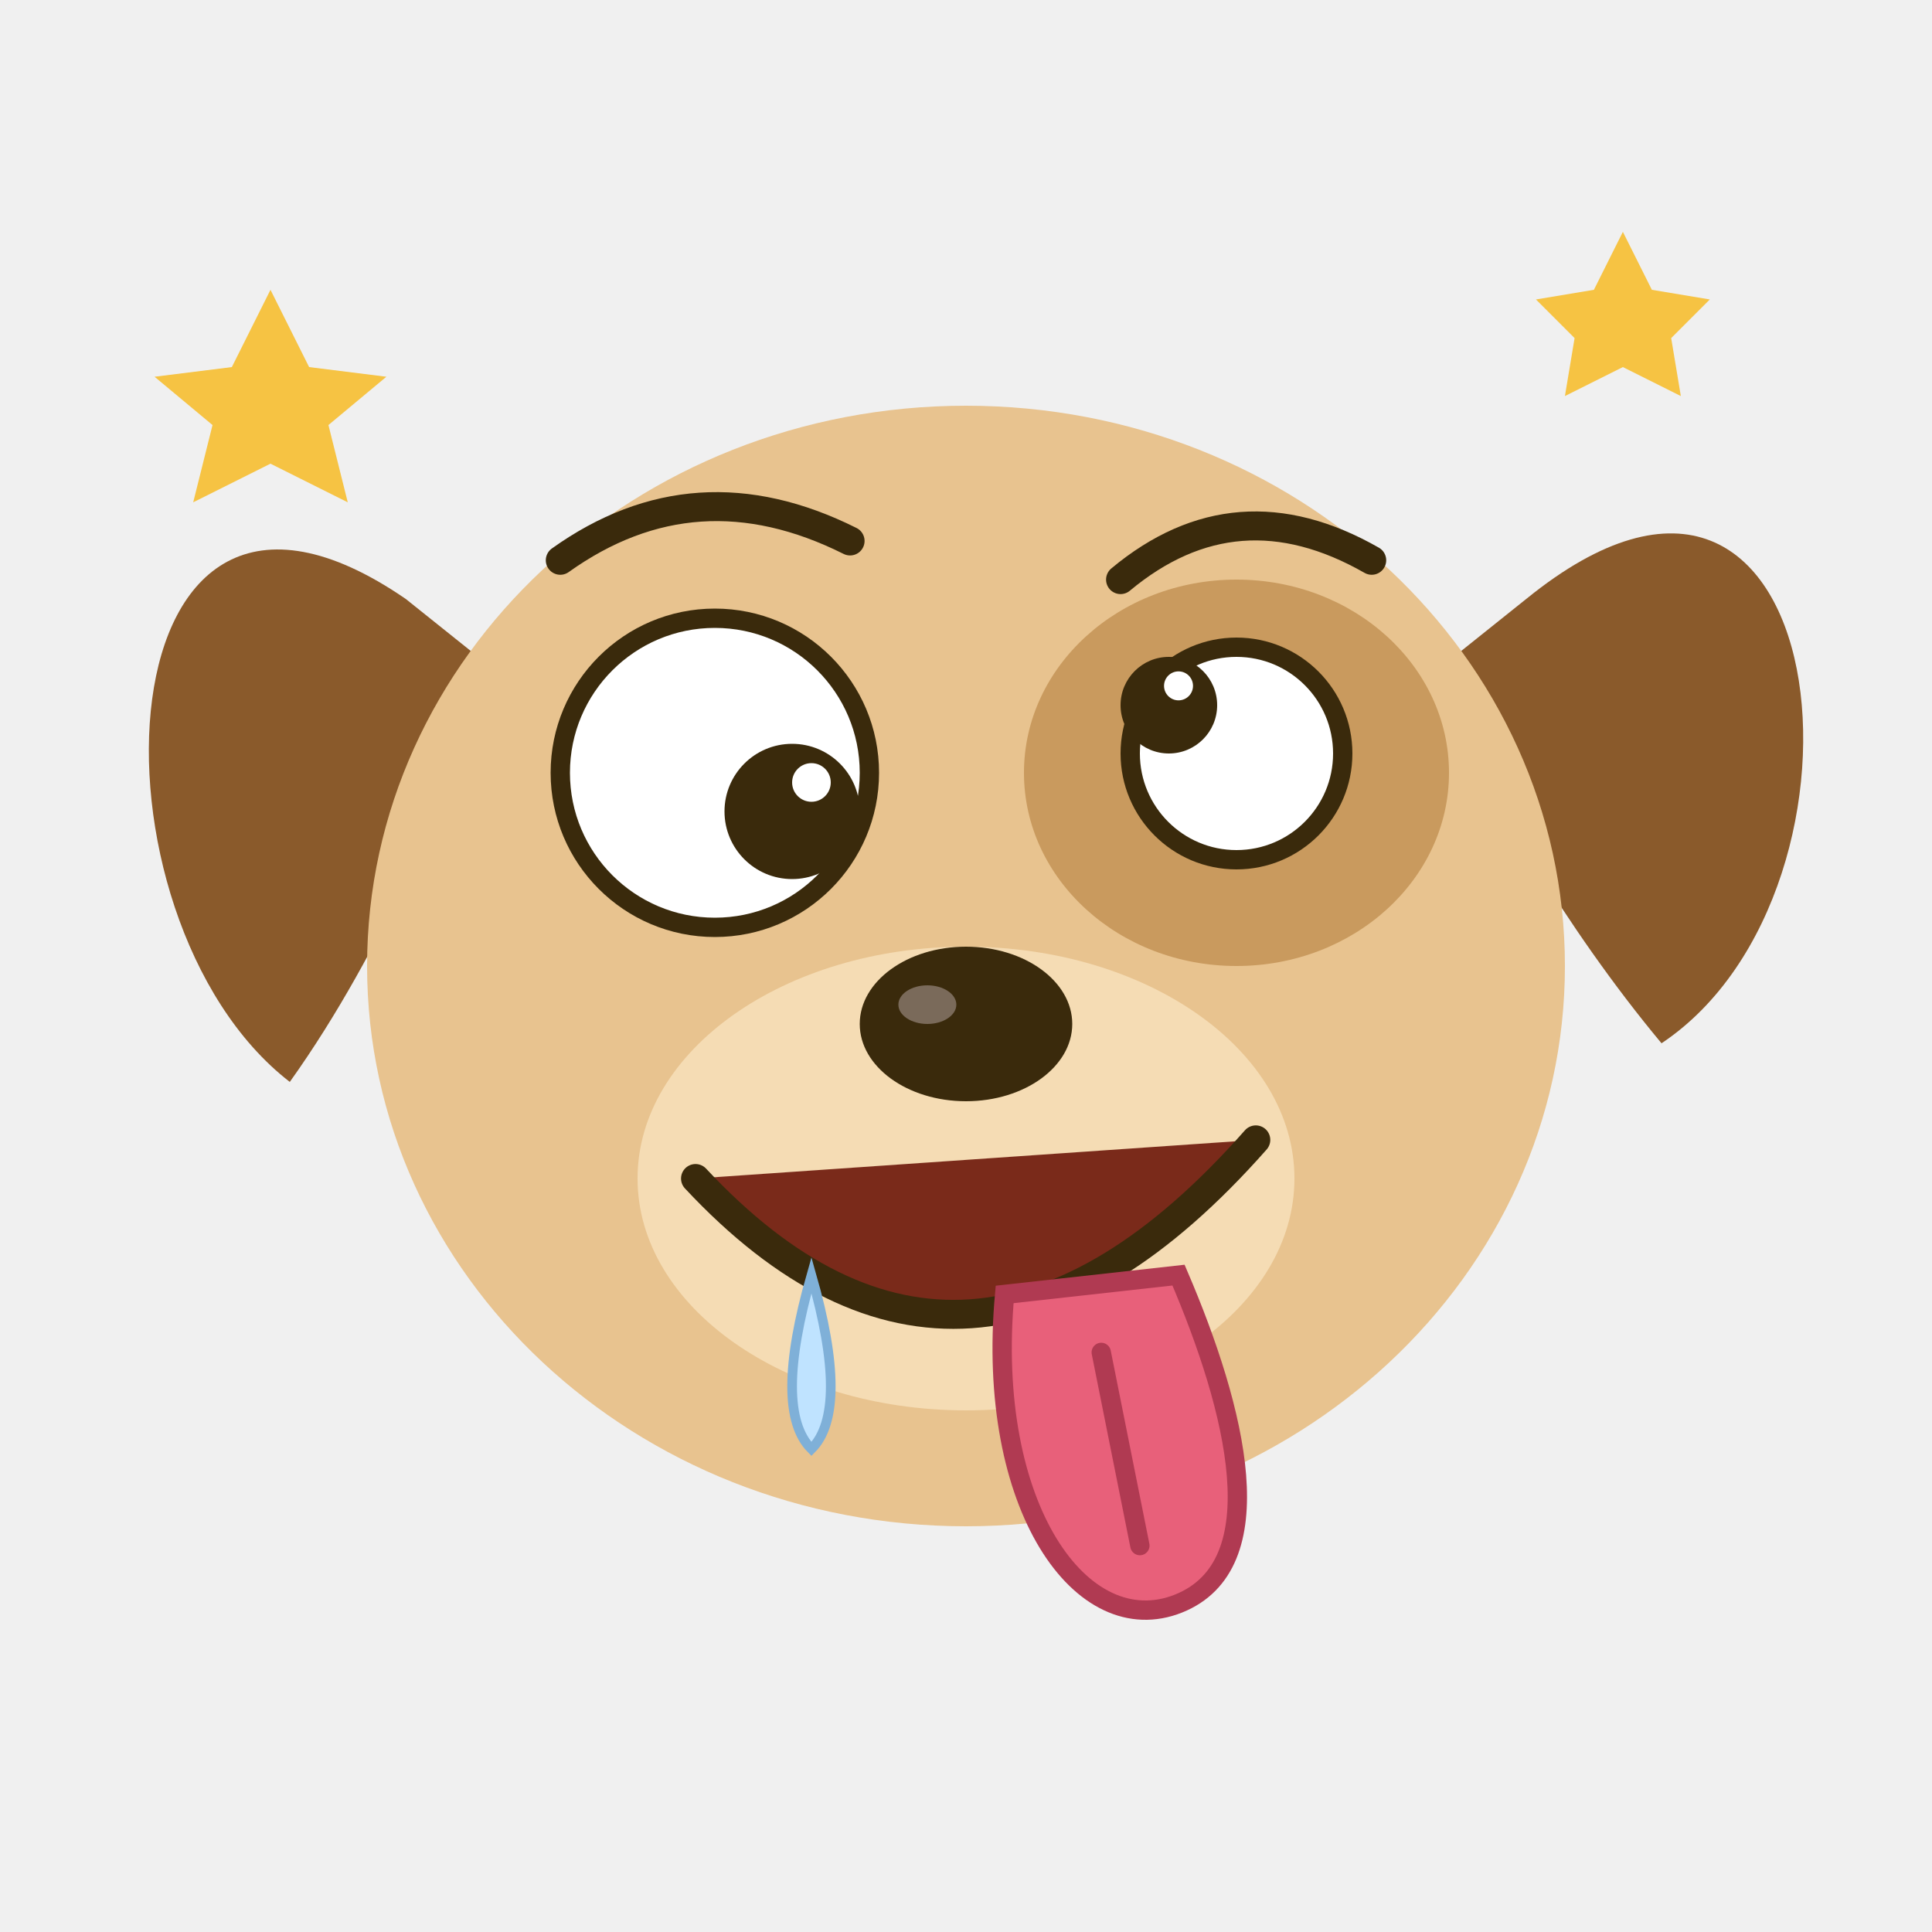
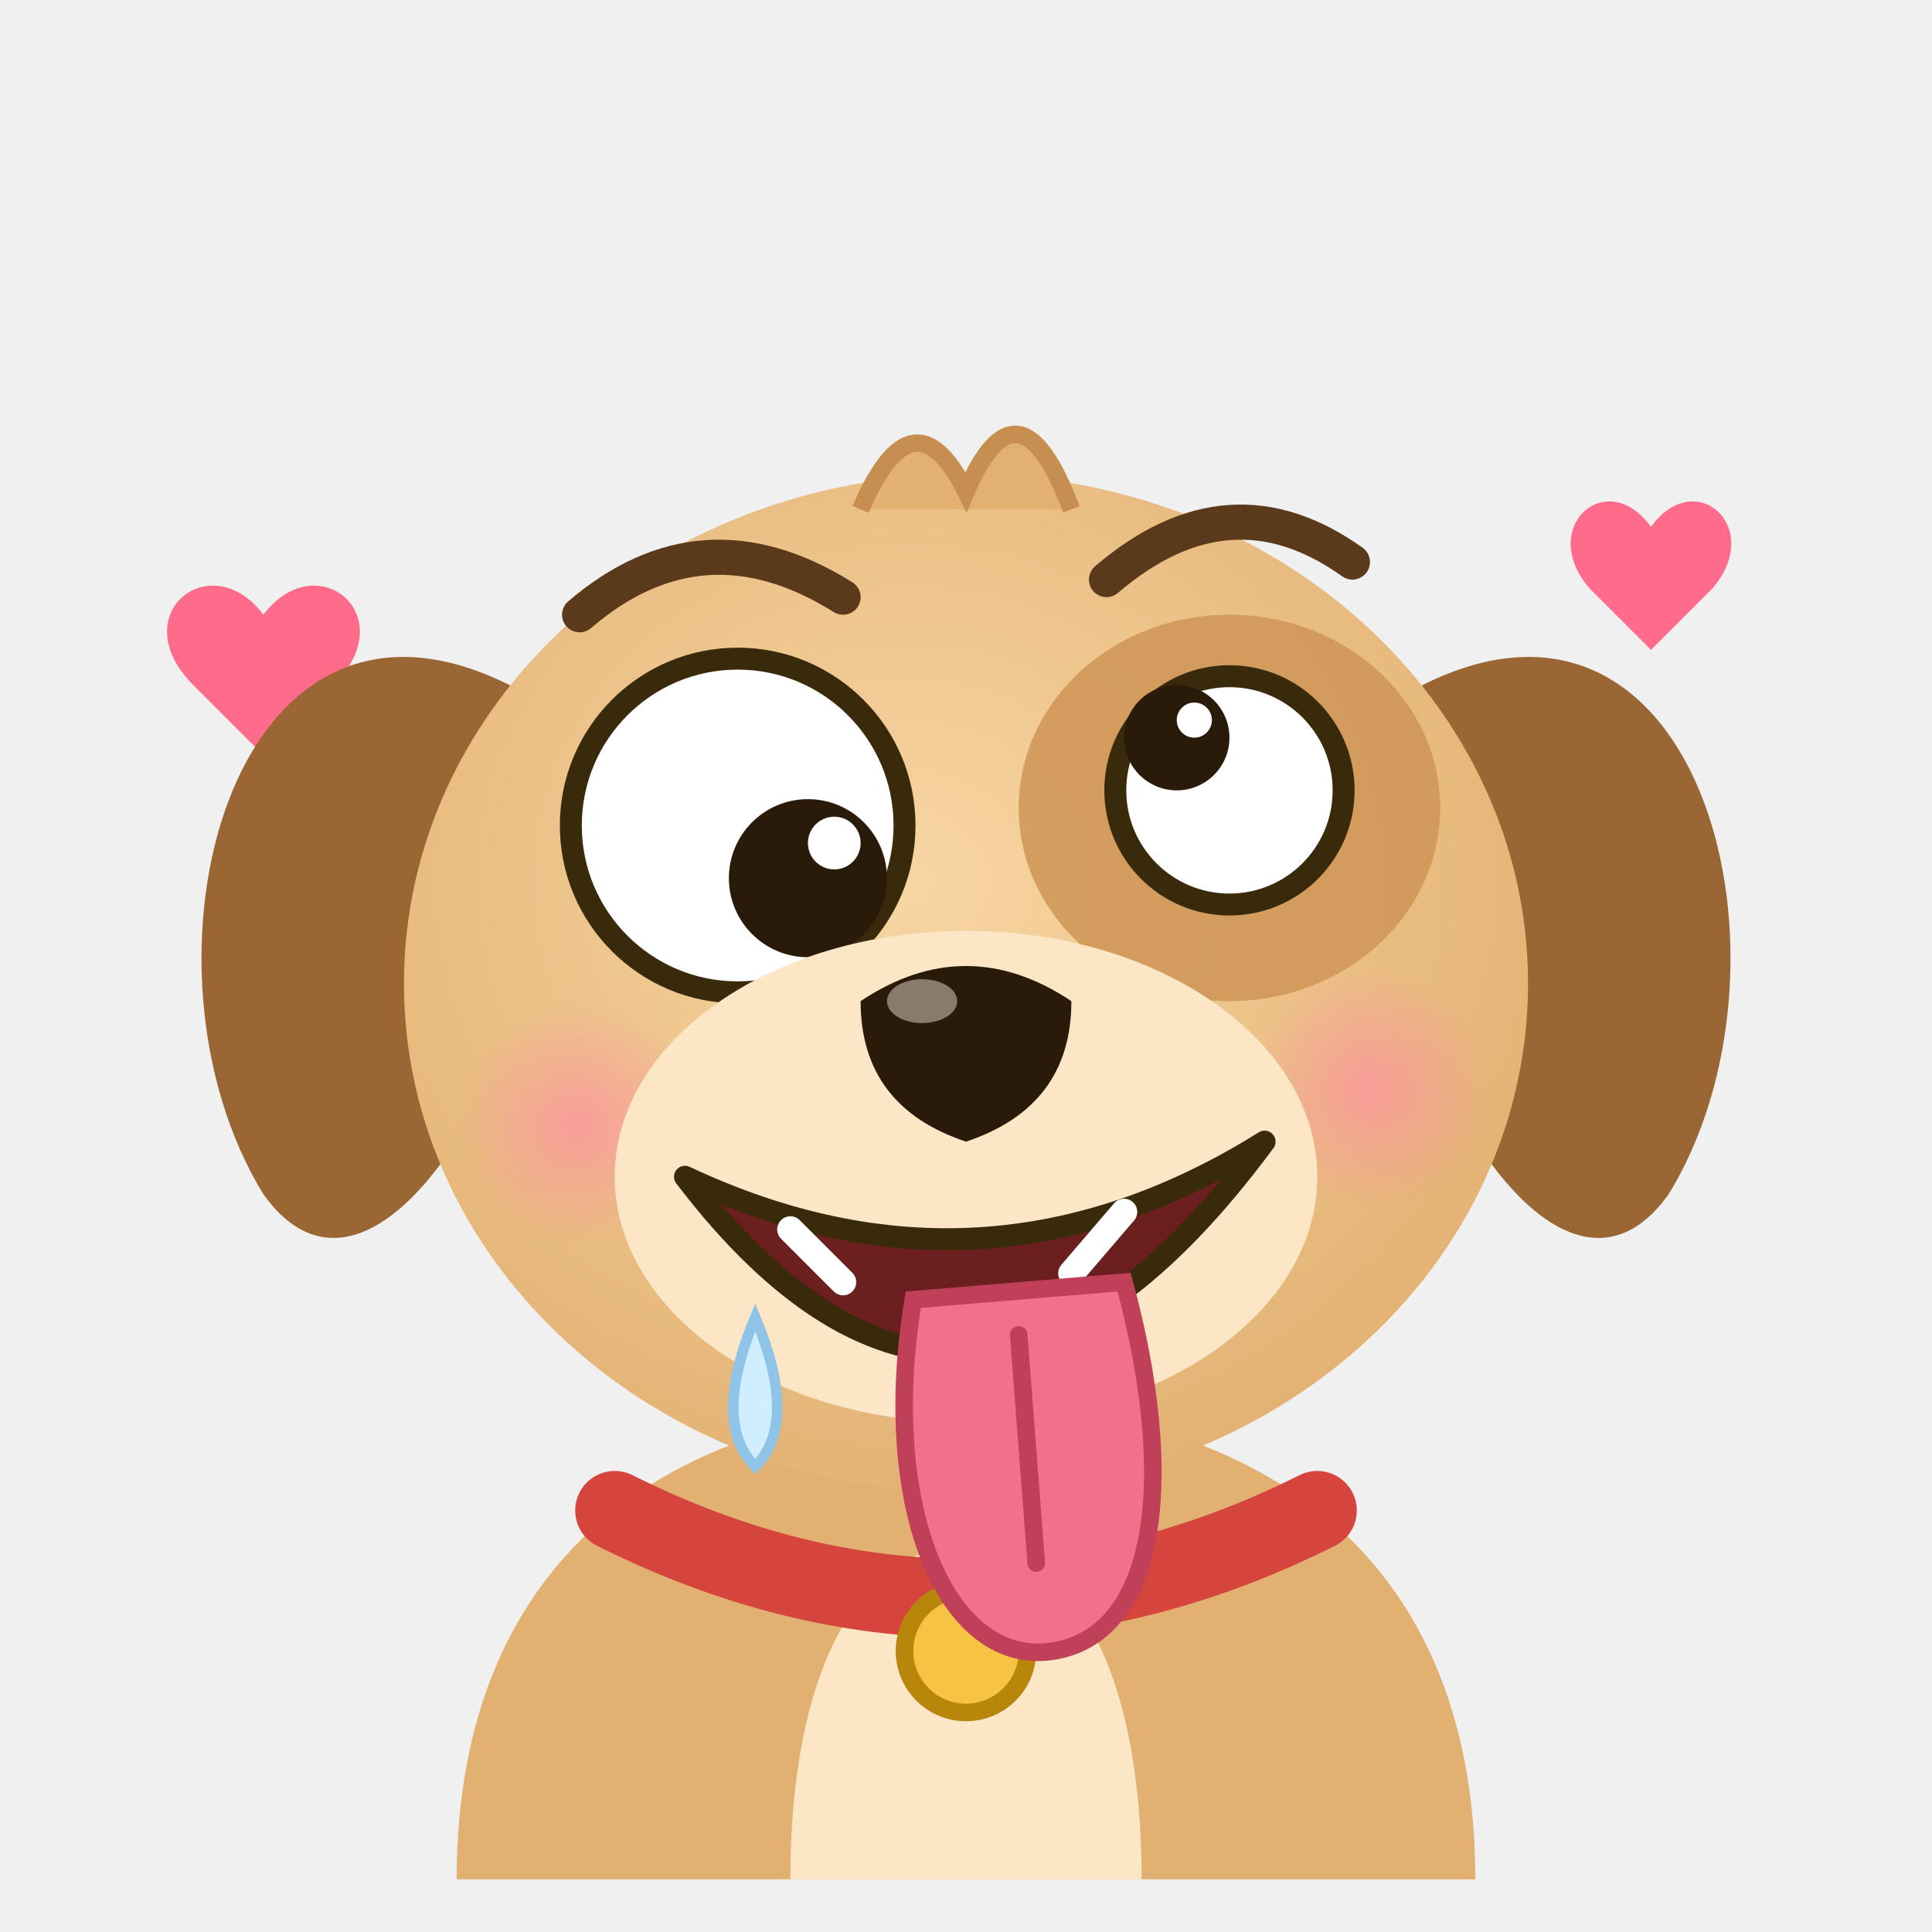
- <svg xmlns="http://www.w3.org/2000/svg" viewBox="0 0 200 200" width="200" height="200">
-   <path d="M42 62 C10 40 8 95 30 112 C40 98 46 82 52 70 Z" fill="#8a5a2b" />
-   <path d="M158 62 C190 36 196 92 172 108 C162 96 154 82 148 70 Z" fill="#8a5a2b" />
-   <ellipse cx="100" cy="100" rx="62" ry="58" fill="#e8c38f" />
-   <ellipse cx="128" cy="80" rx="22" ry="20" fill="#c99a5e" />
-   <circle cx="74" cy="80" r="16" fill="#fff" stroke="#3a2a0c" stroke-width="2" />
-   <circle cx="82" cy="84" r="7" fill="#3a2a0c" />
-   <circle cx="84" cy="81" r="2" fill="#fff" />
-   <circle cx="128" cy="78" r="11" fill="#fff" stroke="#3a2a0c" stroke-width="2" />
-   <circle cx="121" cy="73" r="5" fill="#3a2a0c" />
-   <circle cx="122" cy="71" r="1.5" fill="#fff" />
-   <path d="M58 58 Q72 48 88 56" stroke="#3a2a0c" stroke-width="3" fill="none" stroke-linecap="round" />
-   <path d="M116 60 Q128 50 142 58" stroke="#3a2a0c" stroke-width="3" fill="none" stroke-linecap="round" />
-   <ellipse cx="100" cy="122" rx="34" ry="24" fill="#f5dcb4" />
-   <ellipse cx="100" cy="106" rx="11" ry="8" fill="#3a2a0c" />
-   <ellipse cx="96" cy="104" rx="3" ry="2" fill="#7a6a5a" />
-   <path d="M72 122 Q100 152 130 118" stroke="#3a2a0c" stroke-width="3" fill="#7a2a1a" stroke-linecap="round" />
-   <path d="M104 134 C102 156 112 170 122 166 C132 162 128 146 122 132 Z" fill="#e8607a" stroke="#b03a52" stroke-width="2" />
-   <path d="M114 140 L118 160" stroke="#b03a52" stroke-width="2" stroke-linecap="round" />
-   <path d="M84 132 Q80 146 84 150 Q88 146 84 132 Z" fill="#bfe3ff" stroke="#7fb0d8" stroke-width="1" />
-   <path d="M28 30 l4 8 8 1 -6 5 2 8 -8 -4 -8 4 2 -8 -6 -5 8 -1 Z" fill="#f6c343" />
-   <path d="M168 24 l3 6 6 1 -4 4 1 6 -6 -3 -6 3 1 -6 -4 -4 6 -1 Z" fill="#f6c343" />
+ <svg xmlns="http://www.w3.org/2000/svg" viewBox="0 0 220 220" width="220" height="220">
+   <defs>
+     <radialGradient id="tete" cx="45%" cy="40%" r="65%">
+       <stop offset="0" stop-color="#f7d6a3" />
+       <stop offset="1" stop-color="#e2b071" />
+     </radialGradient>
+     <radialGradient id="joue" cx="50%" cy="50%" r="50%">
+       <stop offset="0" stop-color="#ff8fa3" stop-opacity="0.7" />
+       <stop offset="1" stop-color="#ff8fa3" stop-opacity="0" />
+     </radialGradient>
+   </defs>
+   <g fill="#ff6b8a">
+     <path d="M30 70 c-6 -8 -16 0 -8 8 l8 8 8 -8 c8 -8 -2 -16 -8 -8 z">
+       <animateTransform attributeName="transform" type="translate" values="0 10; -4 -30" dur="2.4s" repeatCount="indefinite" />
+       <animate attributeName="opacity" values="0;1;0" dur="2.4s" repeatCount="indefinite" />
+     </path>
+     <path d="M188 60 c-5 -7 -13 0 -7 7 l7 7 7 -7 c6 -7 -2 -14 -7 -7 z">
+       <animateTransform attributeName="transform" type="translate" values="0 14; 6 -26" dur="2.9s" begin="0.8s" repeatCount="indefinite" />
+       <animate attributeName="opacity" values="0;1;0" dur="2.9s" begin="0.8s" repeatCount="indefinite" />
+     </path>
+   </g>
+   <g>
+     <animateTransform attributeName="transform" type="translate" values="0 4; 0 -8; 0 4" dur="0.7s" repeatCount="indefinite" />
+     <path d="M52 214 C52 176 78 160 110 160 C142 160 168 176 168 214 Z" fill="#e2b071" />
+     <path d="M90 214 C90 190 98 176 110 176 C122 176 130 190 130 214 Z" fill="#fbe7c6" />
+     <path d="M70 172 Q110 192 150 172" stroke="#d6453d" stroke-width="9" fill="none" stroke-linecap="round" />
+     <circle cx="110" cy="188" r="7" fill="#f6c343" stroke="#b8860b" stroke-width="2" />
+     <g>
+       <animateTransform attributeName="transform" type="rotate" values="-7 110 120; 7 110 120; -7 110 120" dur="1.4s" repeatCount="indefinite" />
+       <path d="M58 78 C26 62 14 110 30 136 C40 150 54 132 60 112 C64 98 66 88 58 78 Z" fill="#9a6633">
+         <animateTransform attributeName="transform" type="rotate" values="0 60 82; -20 60 82; 0 60 82" dur="0.7s" repeatCount="indefinite" />
+       </path>
+       <path d="M162 78 C194 62 206 110 190 136 C180 150 166 132 160 112 C156 98 154 88 162 78 Z" fill="#9a6633">
+         <animateTransform attributeName="transform" type="rotate" values="0 160 82; 20 160 82; 0 160 82" dur="0.7s" repeatCount="indefinite" />
+       </path>
+       <ellipse cx="110" cy="112" rx="64" ry="58" fill="url(#tete)" />
+       <ellipse cx="140" cy="92" rx="24" ry="22" fill="#cf9555" opacity="0.85" />
+       <path d="M98 58 Q104 44 110 56 Q116 42 122 58" fill="#e2b071" stroke="#c78f4f" stroke-width="2" />
+       <path d="M66 70 Q80 58 96 68" stroke="#5a3a1a" stroke-width="4" fill="none" stroke-linecap="round" />
+       <path d="M126 66 Q140 54 154 64" stroke="#5a3a1a" stroke-width="4" fill="none" stroke-linecap="round" />
+       <circle cx="84" cy="94" r="19" fill="#fff" stroke="#3a2a0c" stroke-width="2.5" />
+       <circle cx="92" cy="100" r="9" fill="#2a1a0a" />
+       <circle cx="95" cy="96" r="3" fill="#fff" />
+       <circle cx="140" cy="90" r="13" fill="#fff" stroke="#3a2a0c" stroke-width="2.5" />
+       <circle cx="134" cy="84" r="6" fill="#2a1a0a" />
+       <circle cx="136" cy="82" r="2" fill="#fff" />
+       <circle cx="66" cy="128" r="14" fill="url(#joue)" />
+       <circle cx="156" cy="124" r="14" fill="url(#joue)" />
+       <ellipse cx="110" cy="134" rx="40" ry="28" fill="#fbe7c6" />
+       <path d="M98 114 Q110 106 122 114 Q122 126 110 130 Q98 126 98 114 Z" fill="#2a1a0a" />
+       <ellipse cx="105" cy="114" rx="4" ry="2.5" fill="#8a7a6a" />
+       <path d="M78 134 Q110 176 144 130 Q112 150 78 134 Z" fill="#6b1f1f" stroke="#3a2a0c" stroke-width="2.5" stroke-linejoin="round" />
+       <path d="M90 140 L96 146 M128 138 L122 145" stroke="#fff" stroke-width="3" stroke-linecap="round" />
+       <g>
+         <animateTransform attributeName="transform" type="rotate" values="-10 116 150; 14 116 150; -10 116 150" dur="0.7s" repeatCount="indefinite" />
+         <path d="M104 148 C100 172 108 190 120 188 C132 186 134 168 128 146 Z" fill="#f2708a" stroke="#c0405a" stroke-width="2" />
+         <path d="M116 152 L118 178" stroke="#c0405a" stroke-width="2" stroke-linecap="round" />
+       </g>
+       <path d="M86 150 Q81 162 86 167 Q91 162 86 150 Z" fill="#cfeeff" stroke="#8fc4e8" stroke-width="1.2">
+         <animateTransform attributeName="transform" type="translate" values="0 0; 0 26" dur="1.6s" repeatCount="indefinite" />
+         <animate attributeName="opacity" values="1;1;0" dur="1.6s" repeatCount="indefinite" />
+       </path>
+     </g>
+   </g>
</svg>
